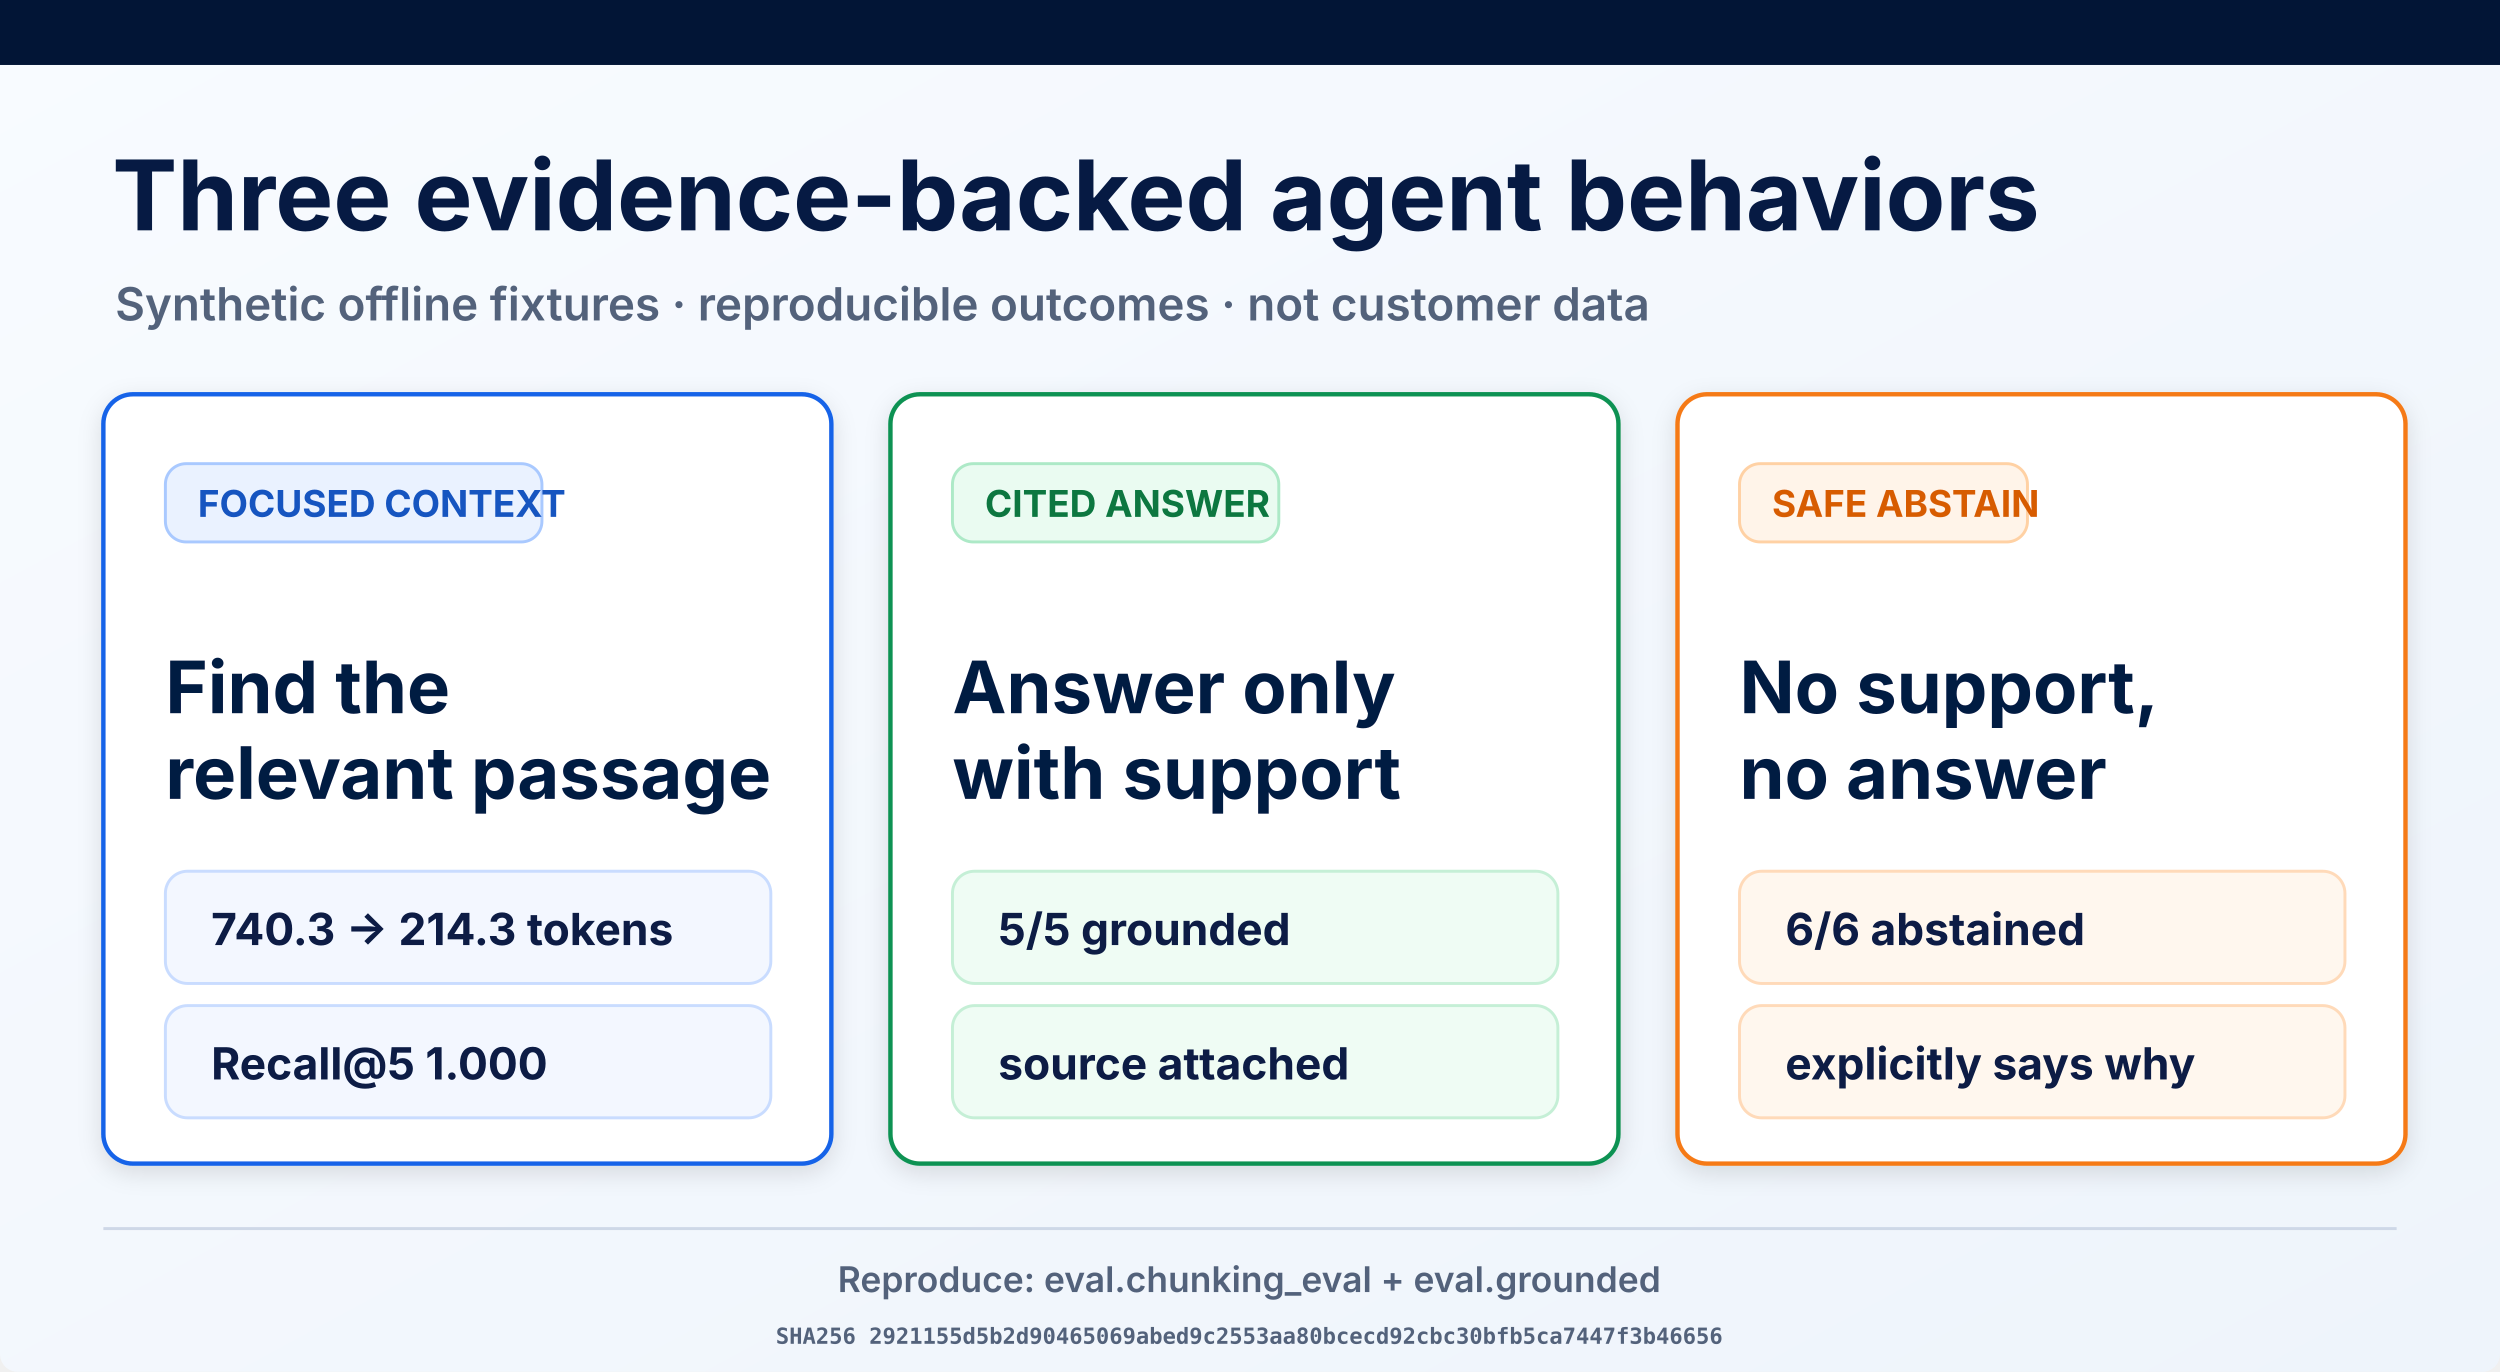
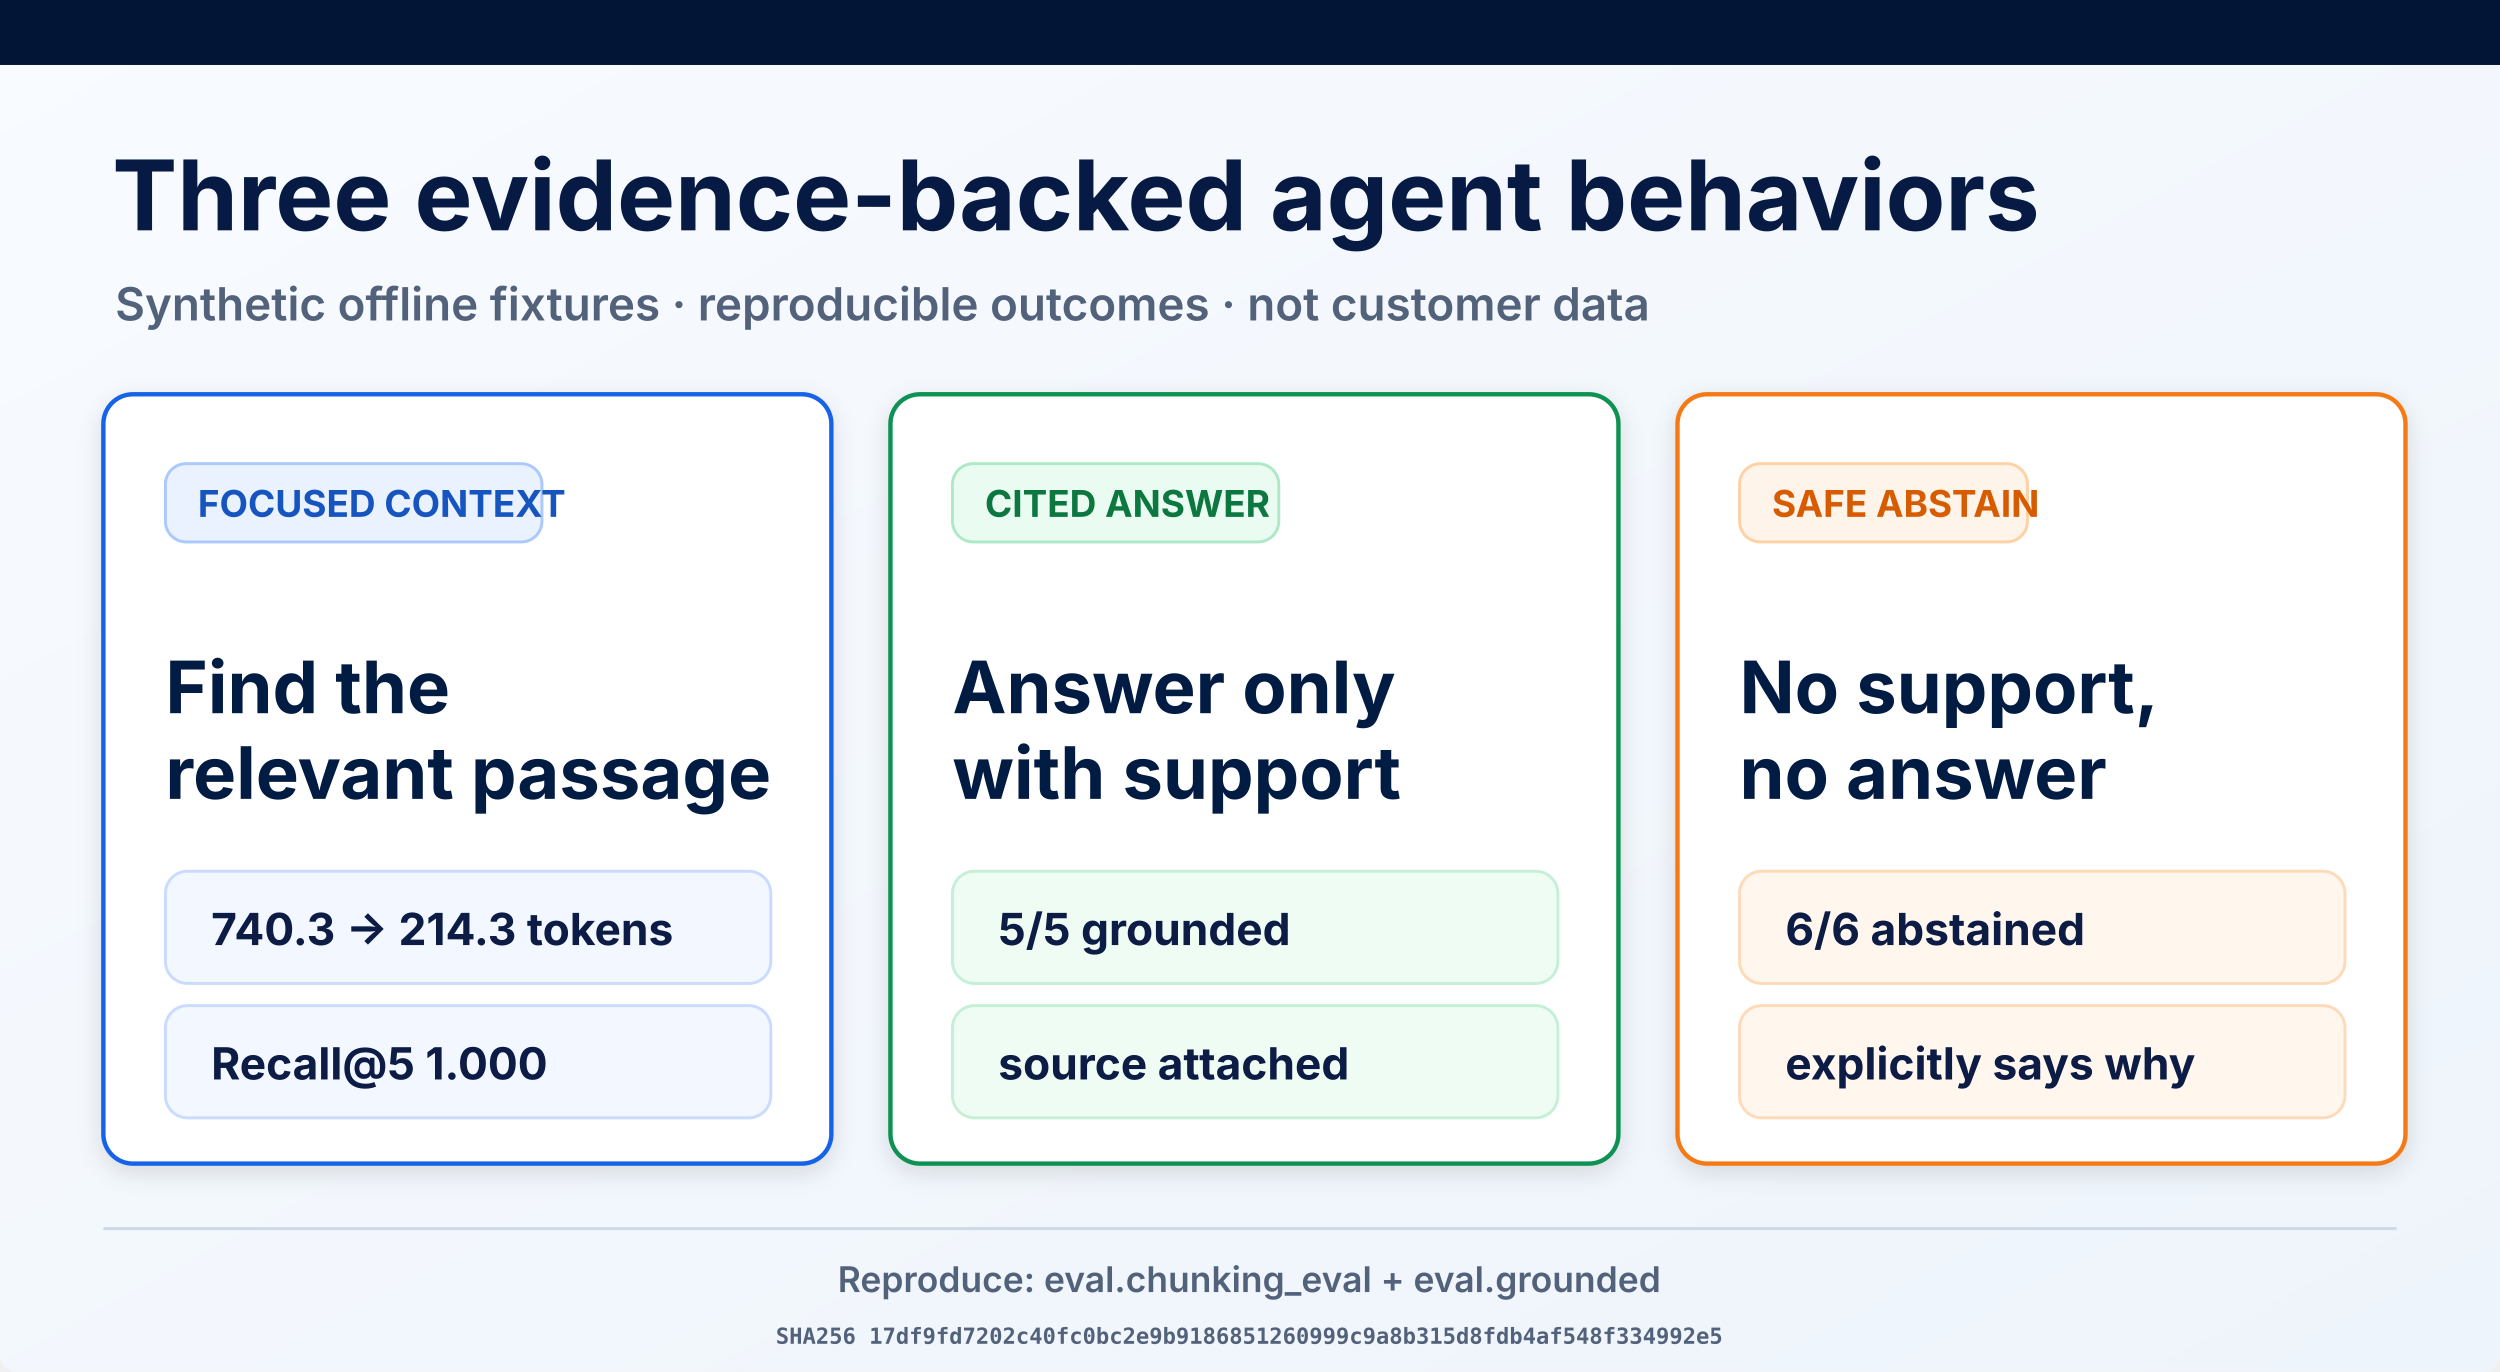
<svg xmlns="http://www.w3.org/2000/svg" width="1693" height="929" viewBox="0 0 1693 929" role="img" aria-labelledby="title desc">
  <defs>
    <linearGradient id="page" x1="0" y1="0" x2="1" y2="1">
      <stop offset="0" stop-color="#f8fbff" />
      <stop offset="1" stop-color="#eef4fb" />
    </linearGradient>
    <filter id="shadow" x="-10%" y="-10%" width="120%" height="130%">
      <feDropShadow dx="0" dy="5" stdDeviation="8" flood-opacity=".12" />
    </filter>
  </defs>
  <rect width="1693" height="929" rx="12" fill="url(#page)" />
  <rect width="1693" height="44" fill="#021536" />
  <text x="76" y="156" font-family="Inter, Arial, sans-serif" font-size="66" font-weight="700" fill="#061a43">Three evidence-backed agent behaviors</text>
  <text x="78" y="217" font-family="Inter, Arial, sans-serif" font-size="31" font-weight="600" fill="#53627b">Synthetic offline fixtures · reproducible outcomes · not customer data</text>
  <g filter="url(#shadow)">
    <rect x="70" y="267" width="493" height="521" rx="20" fill="#fff" stroke="#1763e8" stroke-width="3" />
    <rect x="112" y="314" width="255" height="53" rx="14" fill="#eaf2ff" stroke="#a9c9ff" stroke-width="2" />
    <text x="134" y="350" font-family="Inter, Arial, sans-serif" font-size="25" font-weight="700" fill="#1554c0">FOCUSED CONTEXT</text>
    <text x="112" y="483" font-family="Inter, Arial, sans-serif" font-size="49" font-weight="700" fill="#061a43">Find the</text>
    <text x="112" y="541" font-family="Inter, Arial, sans-serif" font-size="49" font-weight="700" fill="#061a43">relevant passage</text>
    <rect x="112" y="590" width="410" height="76" rx="15" fill="#f3f7ff" stroke="#c9dcff" stroke-width="2" />
    <text x="143" y="640" font-family="Inter, Arial, sans-serif" font-size="30" font-weight="700" fill="#0a1b44">740.3 → 214.3 tokens</text>
    <rect x="112" y="681" width="410" height="76" rx="15" fill="#f3f7ff" stroke="#c9dcff" stroke-width="2" />
    <text x="143" y="731" font-family="Inter, Arial, sans-serif" font-size="30" font-weight="700" fill="#0a1b44">Recall@5 1.000</text>
  </g>
  <g filter="url(#shadow)">
    <rect x="603" y="267" width="493" height="521" rx="20" fill="#fff" stroke="#109252" stroke-width="3" />
    <rect x="645" y="314" width="221" height="53" rx="14" fill="#eafbf1" stroke="#ade9c7" stroke-width="2" />
    <text x="667" y="350" font-family="Inter, Arial, sans-serif" font-size="25" font-weight="700" fill="#08773f">CITED ANSWER</text>
    <text x="645" y="483" font-family="Inter, Arial, sans-serif" font-size="49" font-weight="700" fill="#061a43">Answer only</text>
    <text x="645" y="541" font-family="Inter, Arial, sans-serif" font-size="49" font-weight="700" fill="#061a43">with support</text>
    <rect x="645" y="590" width="410" height="76" rx="15" fill="#effcf4" stroke="#c5efd6" stroke-width="2" />
    <text x="676" y="640" font-family="Inter, Arial, sans-serif" font-size="30" font-weight="700" fill="#0a1b44">5/5 grounded</text>
    <rect x="645" y="681" width="410" height="76" rx="15" fill="#effcf4" stroke="#c5efd6" stroke-width="2" />
    <text x="676" y="731" font-family="Inter, Arial, sans-serif" font-size="30" font-weight="700" fill="#0a1b44">source attached</text>
  </g>
  <g filter="url(#shadow)">
    <rect x="1136" y="267" width="493" height="521" rx="20" fill="#fff" stroke="#f57a19" stroke-width="3" />
    <rect x="1178" y="314" width="195" height="53" rx="14" fill="#fff4e9" stroke="#ffd1a4" stroke-width="2" />
    <text x="1200" y="350" font-family="Inter, Arial, sans-serif" font-size="25" font-weight="700" fill="#d75c06">SAFE ABSTAIN</text>
    <text x="1178" y="483" font-family="Inter, Arial, sans-serif" font-size="49" font-weight="700" fill="#061a43">No support,</text>
    <text x="1178" y="541" font-family="Inter, Arial, sans-serif" font-size="49" font-weight="700" fill="#061a43">no answer</text>
    <rect x="1178" y="590" width="410" height="76" rx="15" fill="#fff7ee" stroke="#ffdab9" stroke-width="2" />
    <text x="1209" y="640" font-family="Inter, Arial, sans-serif" font-size="30" font-weight="700" fill="#0a1b44">6/6 abstained</text>
    <rect x="1178" y="681" width="410" height="76" rx="15" fill="#fff7ee" stroke="#ffdab9" stroke-width="2" />
    <text x="1209" y="731" font-family="Inter, Arial, sans-serif" font-size="30" font-weight="700" fill="#0a1b44">explicitly says why</text>
  </g>
  <line x1="70" y1="832" x2="1623" y2="832" stroke="#ced8e7" stroke-width="2" />
  <text x="846" y="875" text-anchor="middle" font-family="Inter, Arial, sans-serif" font-size="24" font-weight="600" fill="#53627b">Reproduce: eval.chunking_eval + eval.grounded</text>
-   <text x="846" y="910" text-anchor="middle" font-family="ui-monospace, monospace" font-size="15" font-weight="600" fill="#53627b">SHA256 2921155d5b2d90465069abed9c2553aa80bcecd92cbc30bfb5ca7447f3b46656</text>
+   <text x="846" y="910" text-anchor="middle" font-family="ui-monospace, monospace" font-size="15" font-weight="600" fill="#53627b">SHA256 17df9fd7202c40fc0bc2e9b9186851260999c9a8b315d8fdb4af548f334992e5</text>
</svg>
